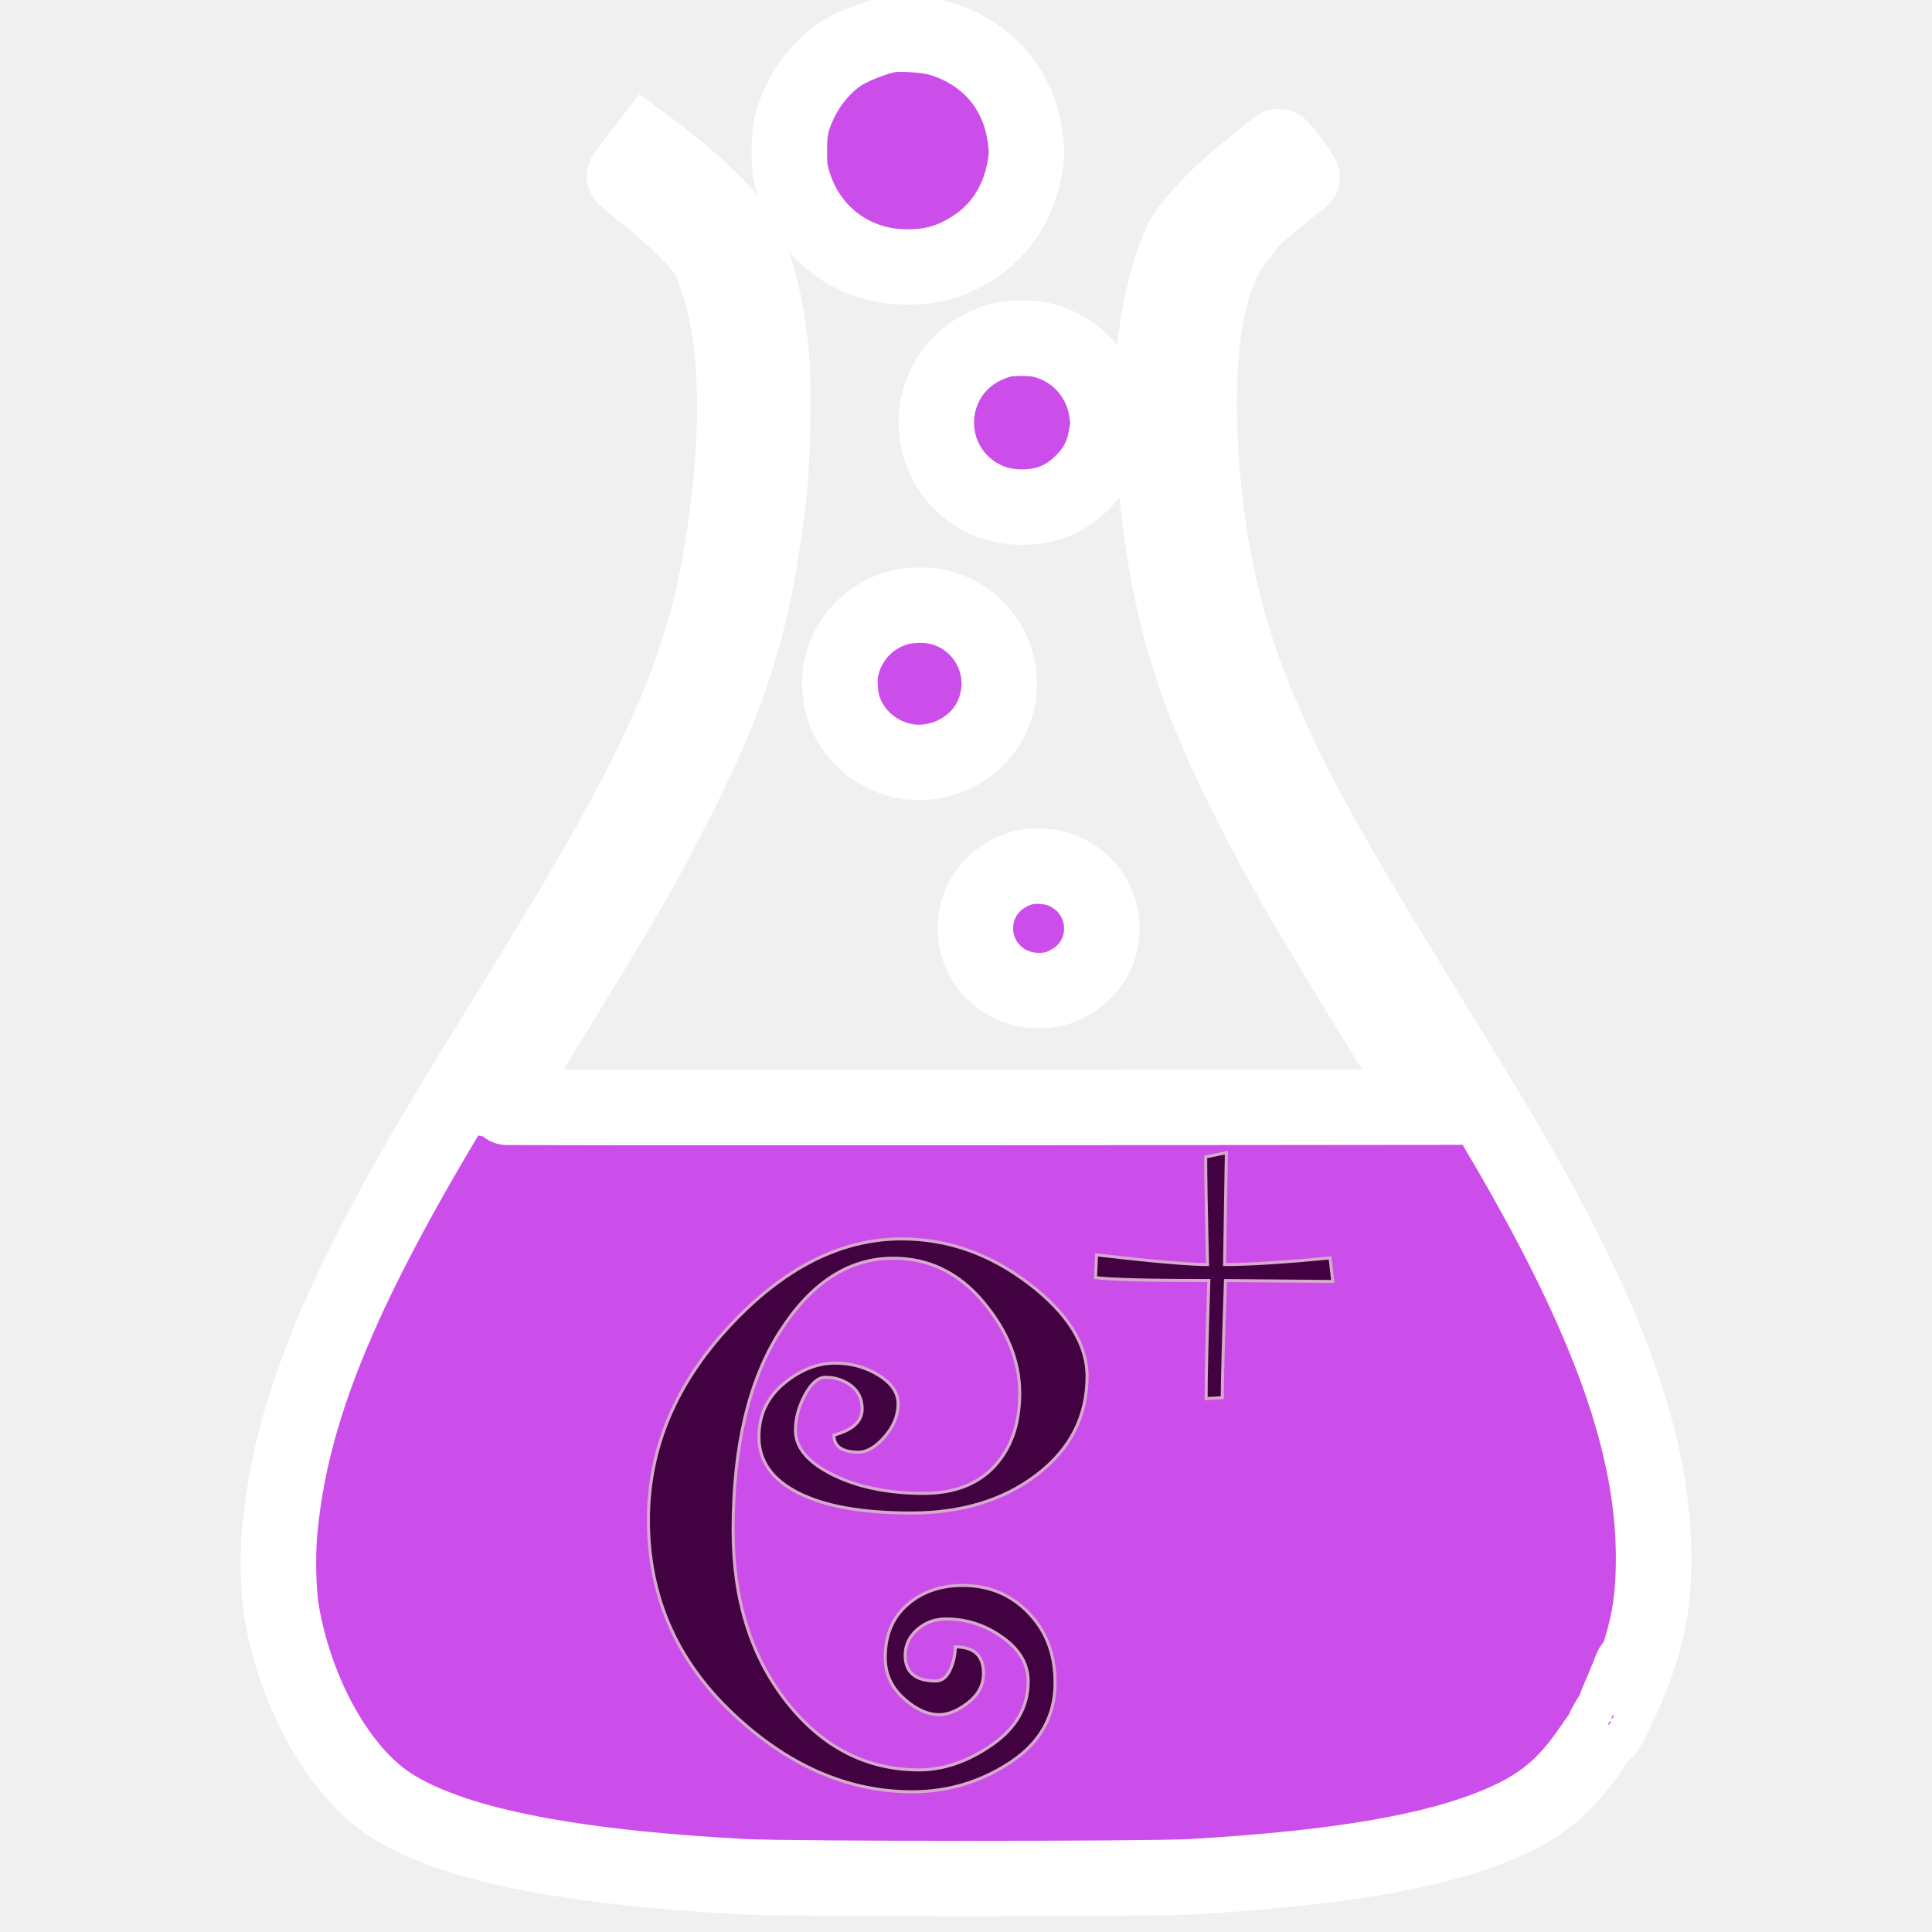
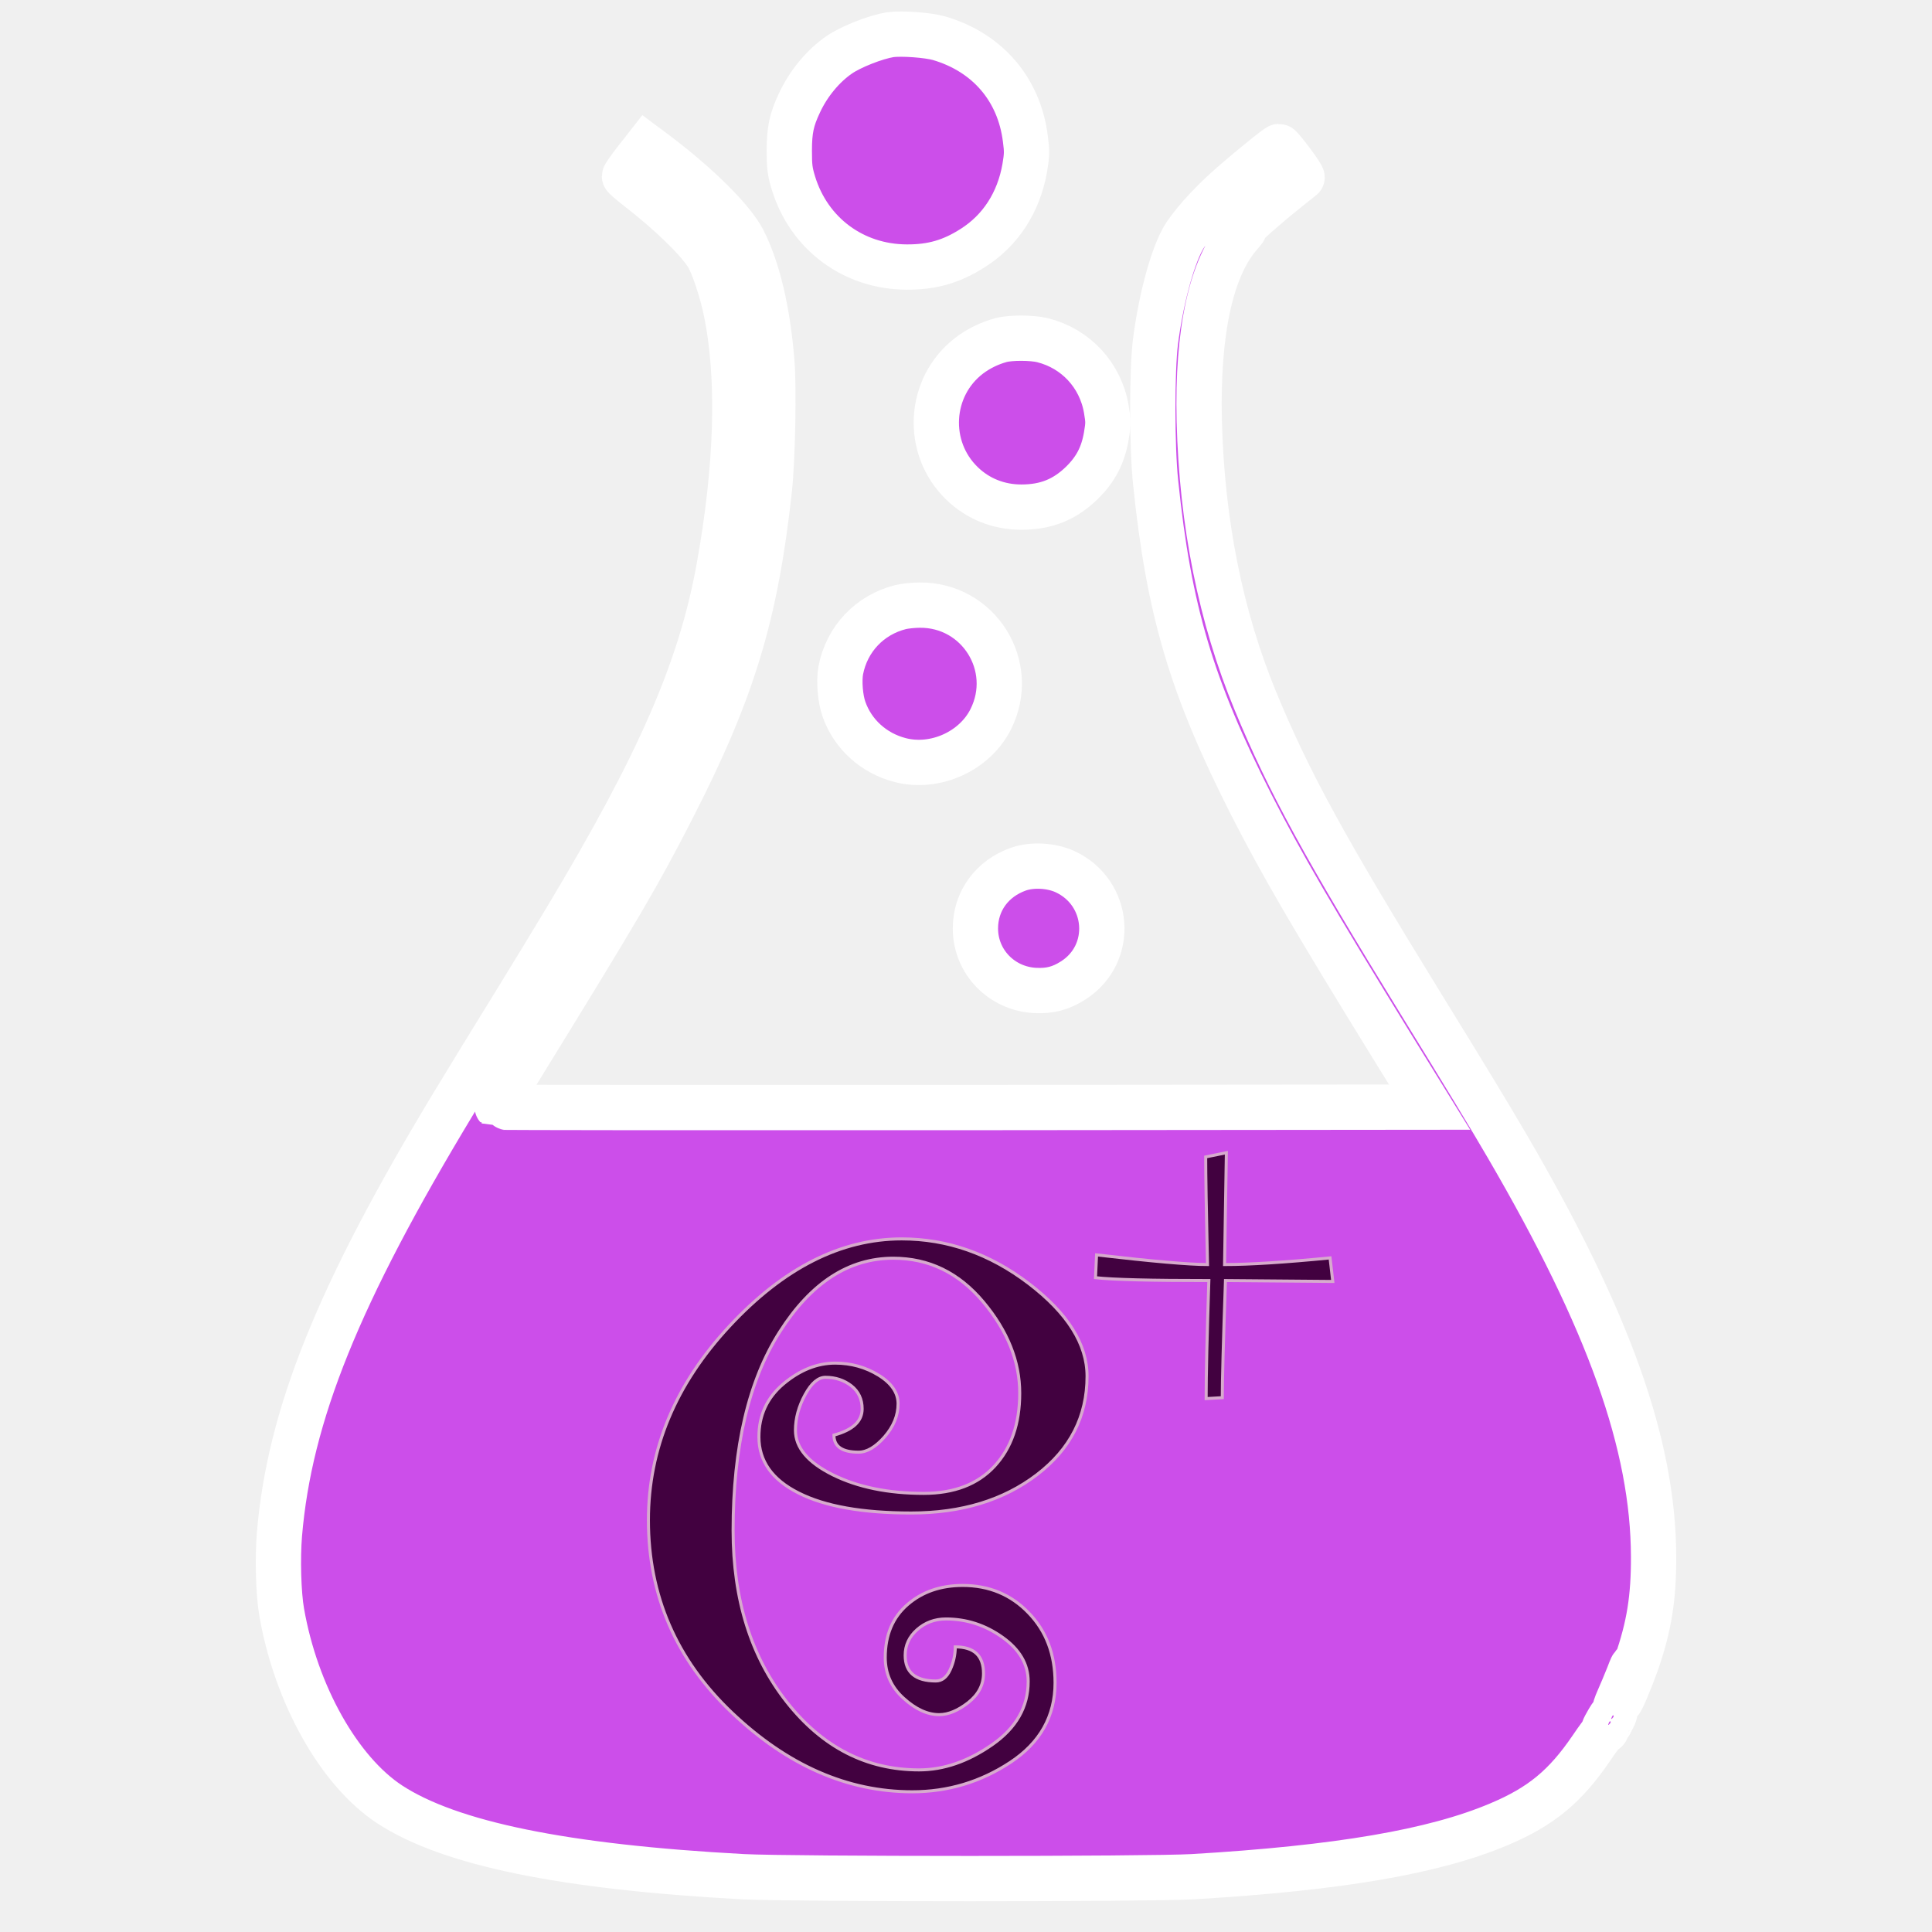
<svg xmlns="http://www.w3.org/2000/svg" enable-background="new 0 0 1280 1280" version="1.1" viewBox="0 0 1280 1280">
-   <g transform="translate(0 1280) scale(.1 -.1)" fill="#CC4EEA" stroke="#fff" stroke-miterlimit="10" stroke-width="500">
+   <g transform="translate(0 1280) scale(.1 -.1)" fill="#CC4EEA" stroke="#fff" stroke-miterlimit="10" stroke-width="300">
    <path d="m5897.4 12570c-97-15.7-260-79.6-338-133.7-106-72.7-203-189.7-262-316.5-54-114-68-181.8-68-320.4 0-104.2 4-135.6 27-211.3 103-337.1 398-556.3 751-557.3 168-1 297 36.4 437 125.8 185 117 305 302.7 345 531.8 14 82.6 15 110.1 4 191.7-41 328.3-251 572.1-571 666.4-74 21.5-252 34.3-325 23.5z" />
    <path d="m4210.4 11736c-40-52.1-73-98.3-73-104.2 0-4.9 40-39.3 88-76.7 215-166.1 402-348 464-451.2 36-60 91-224.1 119-355.8 94-442.3 77-1040.9-47-1720.1-122-666.4-393-1287.6-1010-2315.8-81-135.6-243-401-359-589.8-117-188.7-291-472.8-386-630.1-765-1266-1088-2066.1-1155-2858.3-13-158.3-7-392.2 15-516 95-545.5 381-1053.7 716-1272.9 399-260.5 1156-414.8 2340-478.7 326-16.7 2688-16.7 2980 0 964 57 1598 165.1 2028 347 278 117 439 249.7 612 503.3 43 63.9 81 114 84 113 2-2 8 1 13 5.9s3 5.9-4 2c-20-10.8-15 3.9 21 65.9 18 30.5 36 53.1 40 49.1s4-1 1 7.9c-3 7.9 9 45.2 26 82.6 17 38.3 47 109.1 66 157.3 18 49.1 31 75.7 28 60-4-15.7-24-72.7-46-126.8s-38-100.3-35-102.2c5-4.9 68 145.5 105 249.7 85 243.8 115 434.5 114 705.7-2 740.1-295 1560.9-966 2712.9-116 199.5-289 484.6-572 943.6-643 1044.8-877 1473.4-1099 2010.1-231 558.3-356 1182.5-373 1858.7-14 593.7 79 1019.3 272 1235.5 22 25.6 34 41.3 26 37.4-8-5.9-12-4.9-10 2 6 14.7 154 145.5 279 245.7 58 46.2 109 87.5 114 91.4 8 6.9-140 205.4-153 205.4-12-1-208-160.2-328-266.4-137-120.9-265-265.4-311-349.9-73-135.6-144-405.9-179-676.3-24-190.7-24-696.9 1-933.8 88-851.2 238-1355.5 636-2138.8 199-390.2 400-736.2 933-1601.2l246-398.1-3086-2.9c-1698-1-3088 0-3091 2.9s64 116 148 252.6c669 1086.1 783 1280.7 1010 1723.1 401 782.4 553 1279.8 645 2118.2 21 189.7 31 675.3 16 847.3-27 334.2-93 613.3-190 803-71 136.6-296 360.7-578 574l-62 46.2-73-93.4z" />
    <path d="m6632.4 10547c-79-21.6-150-57-211-103.2-270-206.4-293-609.4-48-846.3 105-102.2 243-157.3 393-157.3 165 0 288 50.1 402 161.2 91 89.4 139 181.8 161 308.6 14 81.6 14 99.3 0 180.9-39 224.1-202 400-422 455.1-70 17.7-212 17.7-275 1z" />
    <path d="m5967.4 8778c-205-51.1-357-211.3-397-418.7-13-70.8-4-186.8 21-257.5 58-166.1 197-291.9 371-337.1 232-60.9 496 58 602 271.3 175 350.9-80 758.8-472 754.9-41-0.2-97-6.1-125-12.9z" />
    <path d="m6748.4 7042.1c-176-61.9-286-212.3-286-393.2 0-220.2 172-399.1 395-410.9 99-4.9 170 13.8 252 65.9 277 175.9 246 582.9-54 721.5-91 41.3-216 48.2-307 16.7z" />
    <path d="m10678 1422.8c-6-13.8-5-14.7 5-5.9 7 6.9 10 14.7 7 17.7-3 2.9-9-2-12-11.8z" />
    <path d="m10658 1383.4c-6-13.8-5-14.7 5-5.9 7 6.9 10 14.7 7 17.7s-9-1.9-12-11.8z" />
  </g>
  <path d="m632.9 1091.1c12.5 0 18.7 5.9 18.7 17.6 0 7.6-3.4 14-10.1 19.3-6.8 5.3-13.2 8-19.3 8-7.7 0-15.6-3.6-23.6-10.9-8.1-7.3-12.1-16.3-12.1-27 0-14.8 4.9-26.5 14.7-35s22-12.7 36.6-12.7c17.5 0 32.1 6.1 43.7 18.2 11.7 12.1 17.5 27.5 17.5 46.3 0 22.1-9.9 39.7-29.6 52.7s-41.4 19.5-65 19.5c-42.9 0-82.8-17.5-119.6-52.5s-55.2-77.5-55.2-127.5c0-47.1 17.9-90 53.7-128.5s73.8-57.8 114.1-57.8c30.2 0 58.2 9.8 84.1 29.5 25.8 19.7 38.7 40.2 38.7 61.5 0 26.6-11.1 48.3-33.2 65.2s-49.9 25.4-83.3 25.4c-32.3 0-57.2-4.4-74.7-13.3-17.5-8.8-26.2-21.2-26.2-37.1 0-14.3 5.4-26 16.3-35.2 10.9-9.1 22.3-13.7 34.2-13.7 10.6 0 20.2 2.7 28.8 8s12.9 11.7 12.9 18.9c0 7.8-3 15.1-8.9 21.9-6 6.8-11.7 10.2-17.3 10.2-10.9 0-16.3-3.8-16.3-11.3 12.5-3.4 18.7-9.1 18.7-17.4 0-6.4-2.4-11.5-7.2-15.3-4.8-3.7-10.5-5.6-17.1-5.6-4.8 0-9.3 3.8-13.5 11.5s-6.4 15.6-6.4 23.6c0 11.5 8.3 21.3 24.8 29.5 16.6 8.2 36.6 12.3 60.2 12.3 20.1 0 35.8-6 46.9-18s16.7-28.1 16.7-48.4c0-21.1-8.1-41.3-24.2-60.5-16.2-19.3-36-28.9-59.6-28.9-29.4 0-54.4 16.2-75.1 48.6s-31 76.4-31 131.8c0 45.8 11.9 83.7 35.6 113.7s52.9 44.9 87.6 44.9c16.2 0 32.3-5.5 48.3-16.6s24-25.1 24-42c0-11.5-5.7-21.2-17.1-29.3s-23.8-12.1-37.4-12.1c-7.4 0-13.8 2.4-19.1 7.1s-7.9 10.4-7.9 17c0 11.3 6.8 17 20.3 17 4 0 7.2-2.4 9.5-7.4 2.2-4.8 3.4-9.9 3.4-15.2z" fill="#420140" stroke="#D7AACD" stroke-miterlimit="10" stroke-width="2" />
  <polygon points="710 431 842 431 842 431" fill="none" />
  <path d="m883 849-71.1-0.6c-1.4 40.2-2.1 66.1-2.1 77.6l-10.7 0.6c0-16 0.6-42.1 1.8-78.2-38.3 0-63.3-0.6-75.1-1.9l0.7-15.1c37.1 4.3 61.5 6.4 73.5 6.4-0.8-35.7-1.2-59.5-1.2-71.3l13.7-2.8-1.2 74.1c16.7 0 40-1.5 69.9-4.4l1.8 15.6z" fill="#420140" stroke="#D7AACD" stroke-miterlimit="10" stroke-width="2" />
  <rect x="1453.2" y="1074.8" width="0" height="2.2" fill="none" />
</svg>
